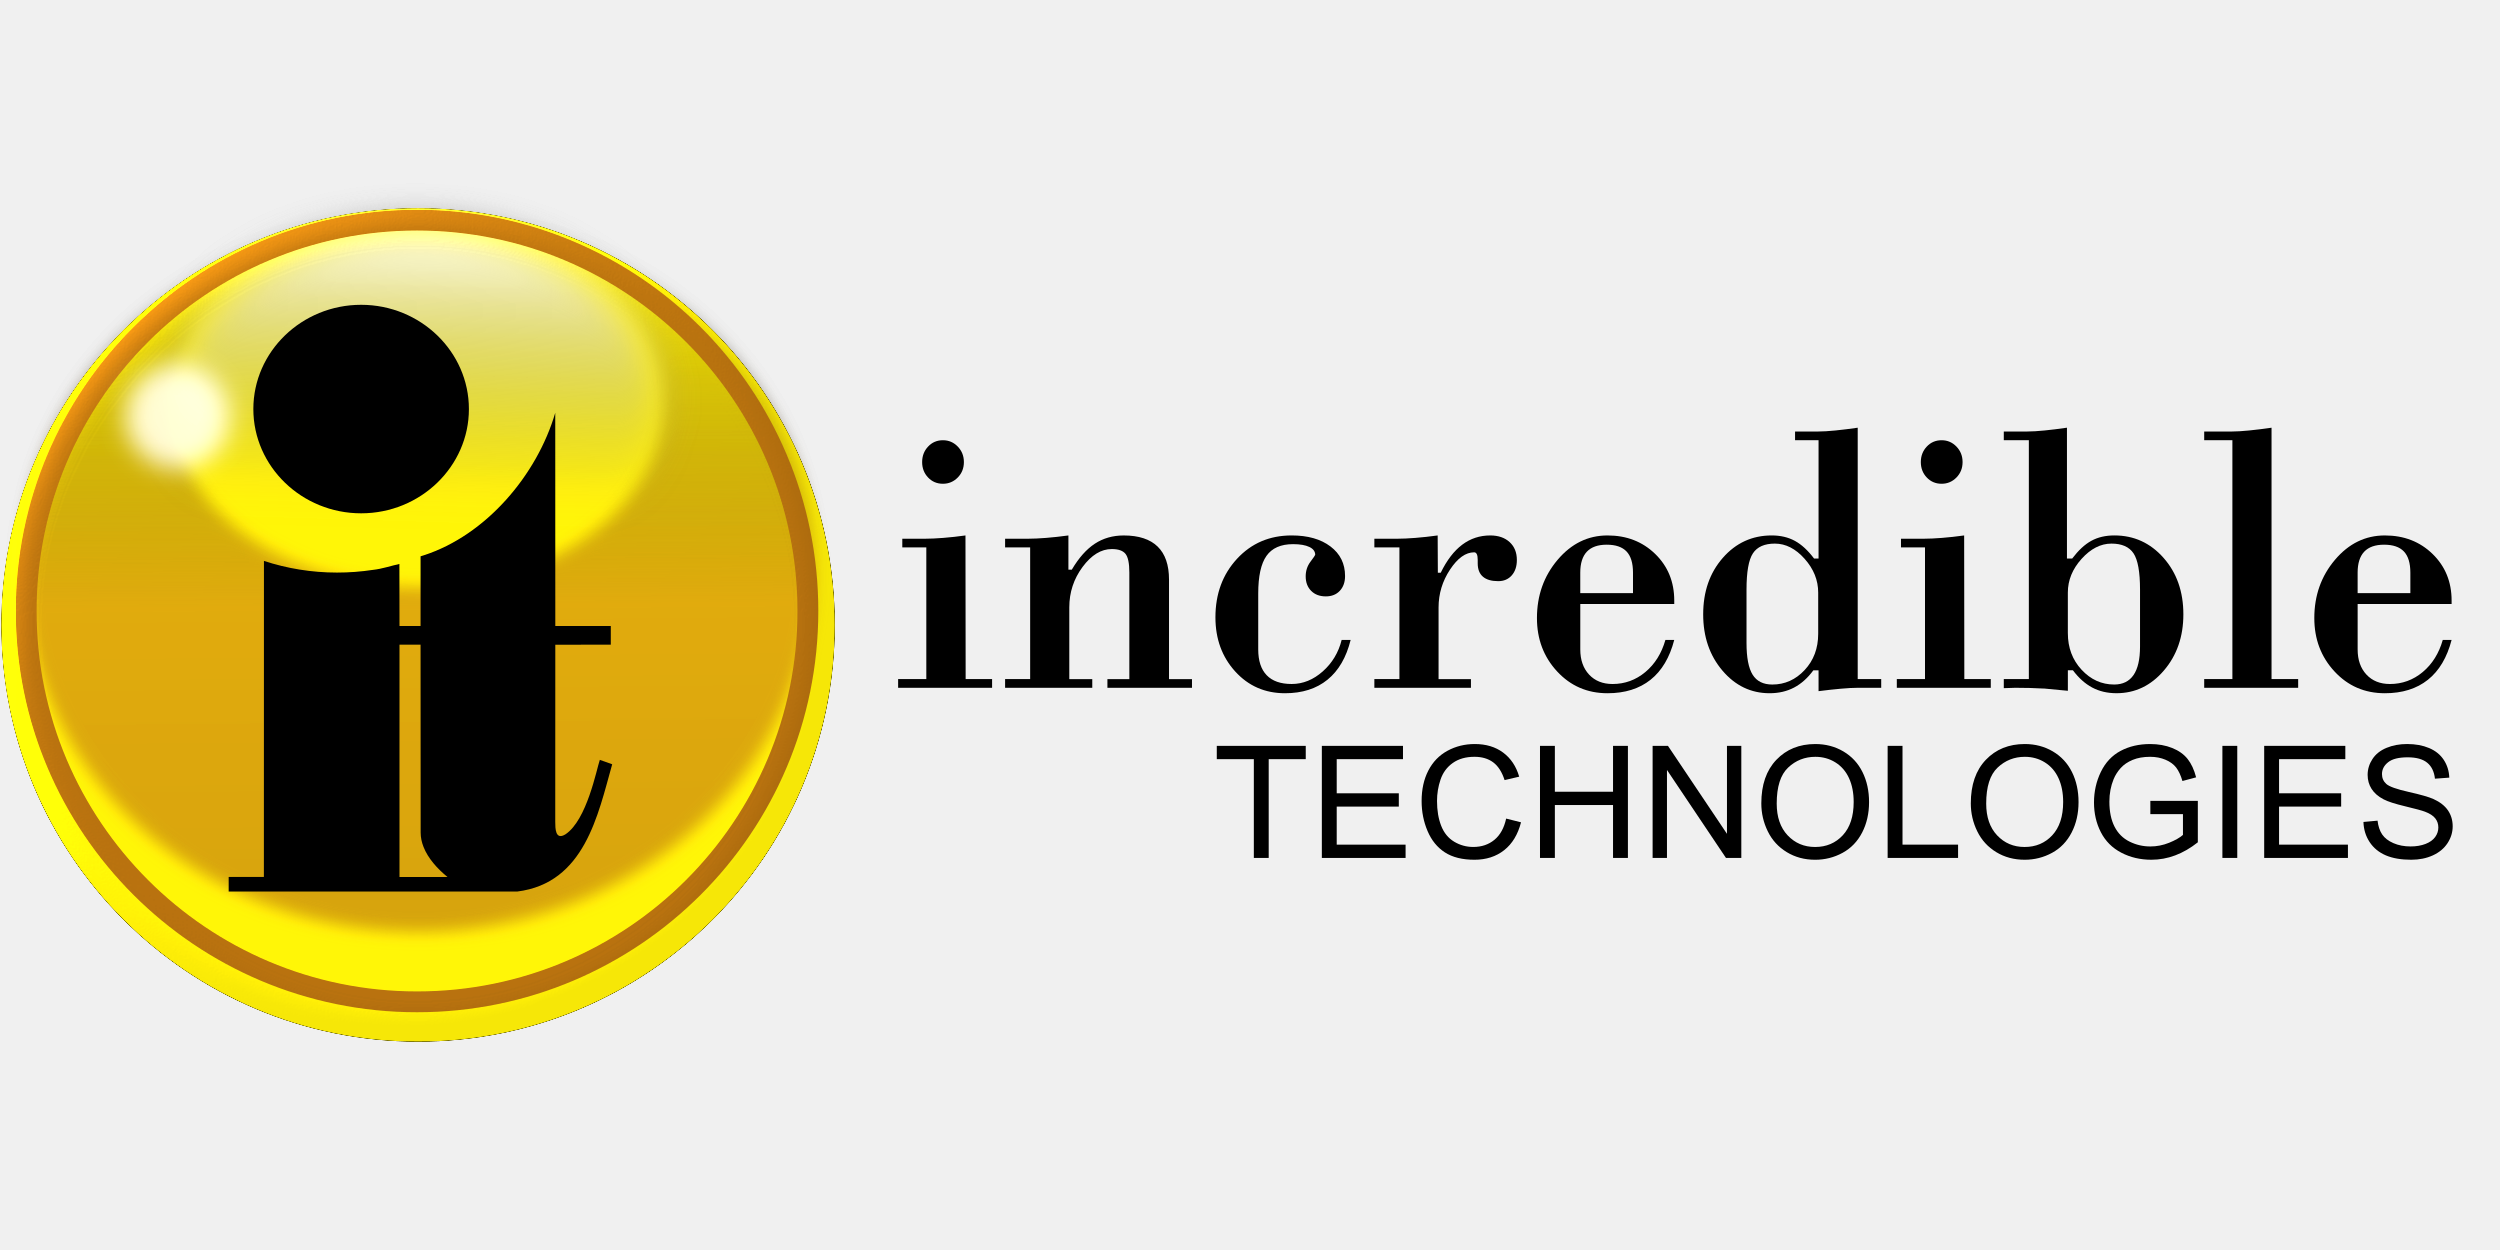
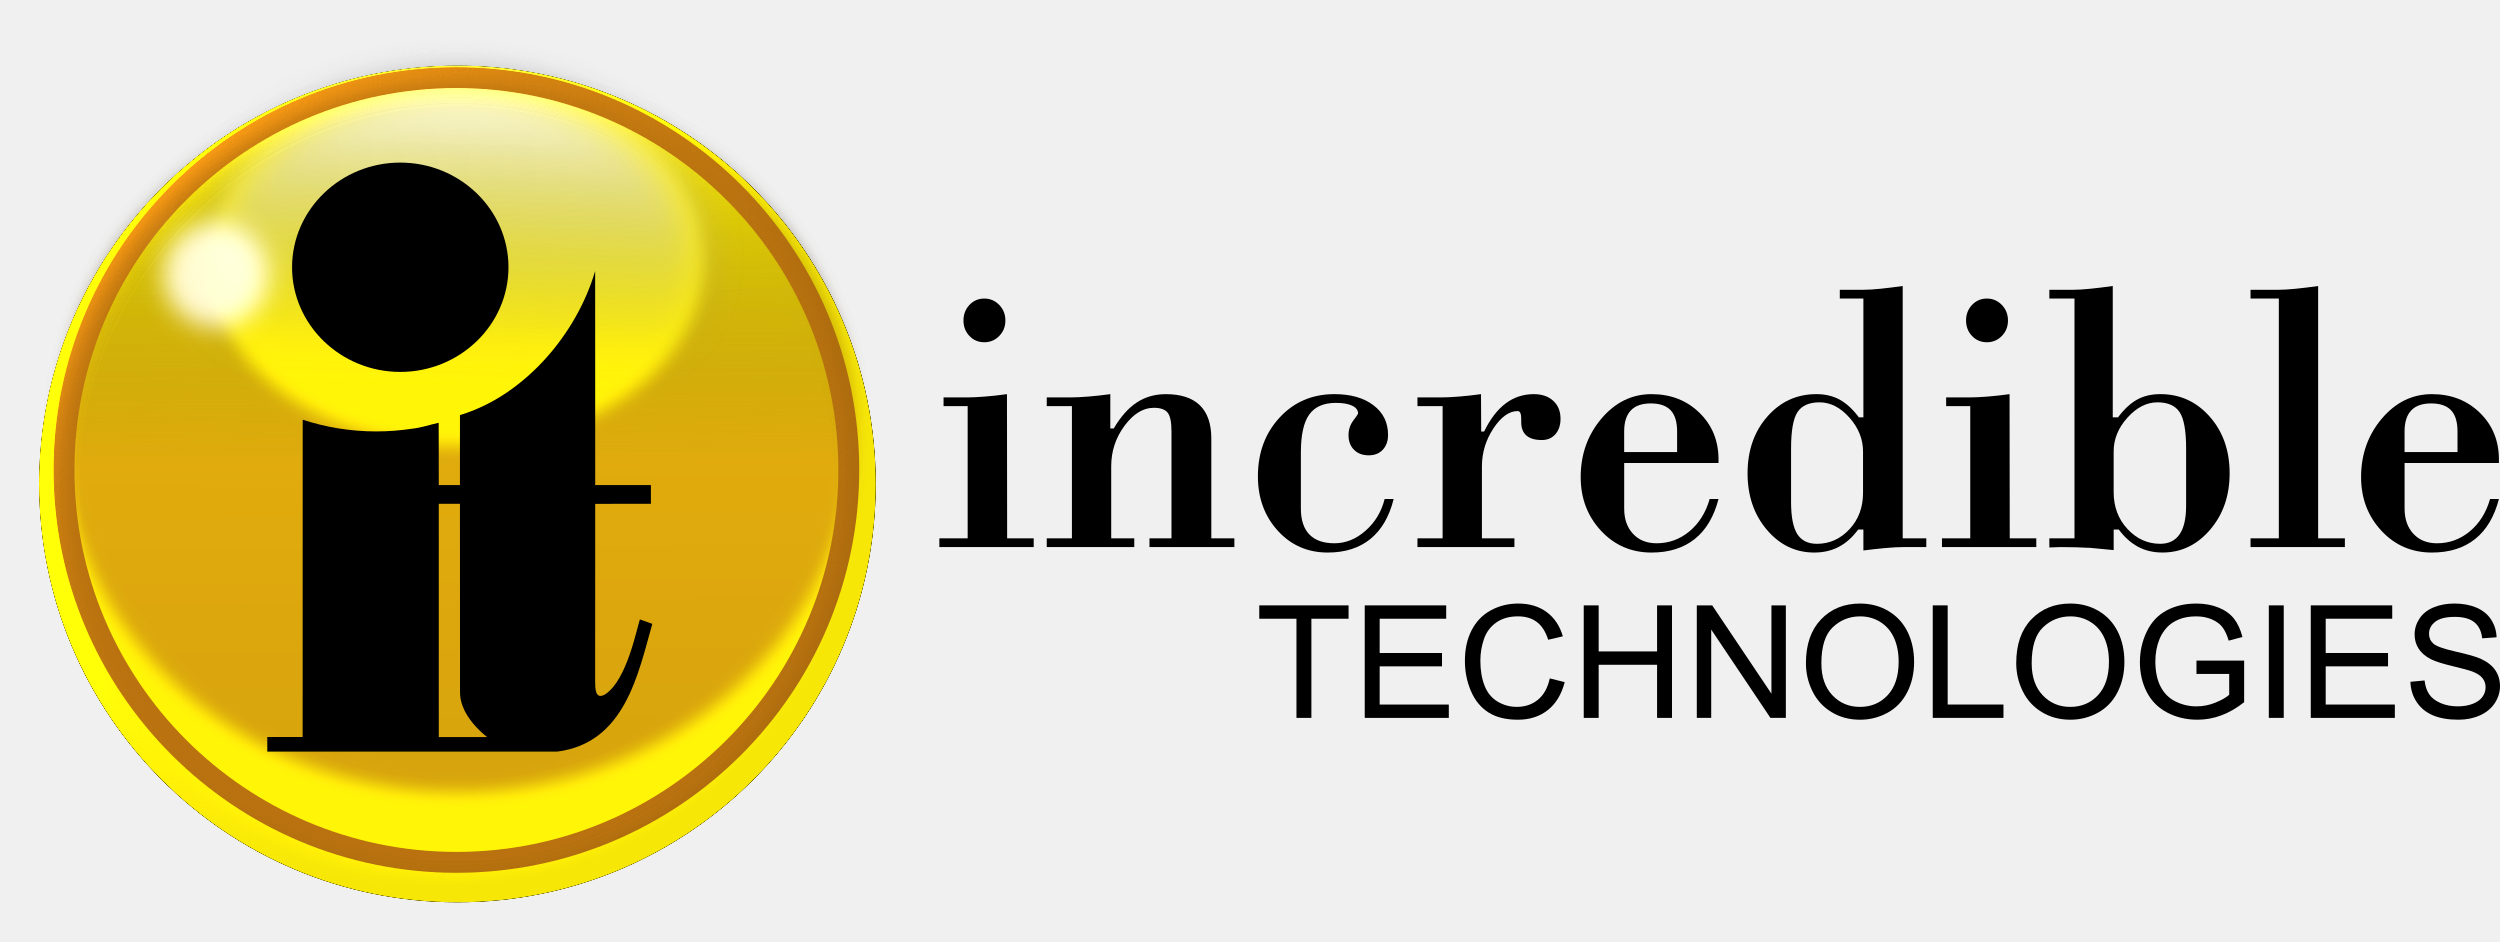
- <svg xmlns="http://www.w3.org/2000/svg" height="300" viewBox="0 0 600 300" width="600">
+ <svg xmlns="http://www.w3.org/2000/svg" height="173.128" viewBox="0 0 597.664 225.067" width="459.741">
  <filter id="a" color-interpolation-filters="sRGB" height="1.556" width="1.556" x="-.278" y="-.278">
    <feGaussianBlur stdDeviation="2.318" />
  </filter>
  <linearGradient id="b" gradientUnits="userSpaceOnUse" x1="100.162" x2="101.678" y1="53.658" y2="226.219">
    <stop offset="0" stop-opacity="0" />
    <stop offset=".528" stop-color="#bd750f" />
    <stop offset="1" stop-color="#ad6b0e" />
  </linearGradient>
  <filter id="c" color-interpolation-filters="sRGB" height="1.669" width="1.297" x="-.223" y="-.081">
    <feGaussianBlur in="SourceGraphic" result="blur" stdDeviation="3.9" />
    <feDiffuseLighting diffuseConstant="1" result="diffuse" surfaceScale="10">
      <feDistantLight azimuth="228" elevation="15" />
    </feDiffuseLighting>
-     <feComposite in="diffuse" in2="diffuse" k1="1" operator="arithmetic" result="composite1" />
-     <feComposite in="composite1" in2="SourceGraphic" k1="1" k3="1" operator="arithmetic" result="composite2" />
+     <feComposite in="diffuse" in2="diffuse" k1="1" k2="0" k3="0" k4="0" operator="arithmetic" result="composite1" />
+     <feComposite in="composite1" in2="SourceGraphic" k1="1" k2="0" k3="1" k4="0" operator="arithmetic" result="composite2" />
  </filter>
  <linearGradient id="d" gradientUnits="userSpaceOnUse" x1="117.481" x2="114.009" y1="-244.918" y2="-130.322">
    <stop offset="0" stop-color="#fff" />
    <stop offset=".197" stop-color="#fff" />
    <stop offset=".829" stop-color="#626262" stop-opacity="0" />
    <stop offset="1" stop-opacity="0" />
  </linearGradient>
  <filter id="e" color-interpolation-filters="sRGB" height="1.053" width="1.049" x="-.024" y="-.027">
    <feGaussianBlur stdDeviation="1.917" />
  </filter>
  <filter id="f" color-interpolation-filters="sRGB" height="1.252" width="1.184" x="-.092" y="-.126">
    <feGaussianBlur stdDeviation="4.519" />
  </filter>
-   <g stroke-width=".489" transform="matrix(2.004603 0 0 2.089387 215.5442 -366.061)">
+   <g stroke-width=".489" transform="matrix(2.004603 0 0 2.089387 224.5636 -400.3424)">
    <path d="m11.253 254.205h-11.25v-1h3.375v-15.125h-2.875v-1h2.804c.56 0 1.26-.031 2.1-.094s1.726-.156 2.659-.281l.021 16.5h3.166zm-8.375-25.927c0-.701.237-1.295.713-1.781.475-.486 1.067-.729 1.776-.729.695 0 1.287.243 1.776.729s.734 1.08.734 1.781-.245 1.292-.734 1.771-1.081.719-1.776.719c-.709 0-1.302-.239-1.776-.719-.476-.479-.713-1.07-.713-1.771z" />
    <path d="m23.248 254.205h-10.438v-1h3v-15.125h-3v-1h2.827c.559 0 1.254-.031 2.086-.094s1.721-.156 2.667-.281v3.93h.406c.832-1.353 1.75-2.346 2.754-2.979s2.158-.95 3.464-.95c1.792 0 3.144.425 4.055 1.273.91.849 1.366 2.114 1.366 3.798v.753 10.676h2.75v1h-10.125v-1h2.625v-12.247c0-1.062-.154-1.775-.462-2.142-.308-.365-.854-.549-1.641-.549-1.273 0-2.438.686-3.497 2.056-1.059 1.371-1.588 2.917-1.588 4.639v8.243h2.75v.999z" />
    <path d="m53.104 248.705h1.076c-.518 2.006-1.439 3.528-2.767 4.567-1.327 1.038-3.024 1.558-5.091 1.558-2.396 0-4.385-.834-5.963-2.502s-2.367-3.74-2.367-6.217c0-2.691.86-4.932 2.583-6.722 1.722-1.789 3.903-2.685 6.544-2.685 1.938 0 3.487.423 4.649 1.268s1.744 1.976 1.744 3.392c0 .702-.208 1.268-.624 1.697s-.976.644-1.679.644c-.732 0-1.317-.211-1.755-.634s-.656-.979-.656-1.667c0-.631.189-1.189.57-1.678.38-.487.57-.753.57-.796 0-.387-.233-.688-.699-.902-.467-.215-1.116-.323-1.948-.323-1.464 0-2.525.448-3.186 1.345s-.989 2.341-.989 4.333v6.416c0 1.302.337 2.289 1.012 2.961.674.672 1.671 1.008 2.991 1.008 1.349 0 2.59-.482 3.724-1.447 1.134-.966 1.887-2.171 2.261-3.616z" />
    <path d="m57.02 254.205v-1h3v-15.125h-3v-1h2.827c.547 0 1.241-.031 2.084-.094.842-.063 1.731-.156 2.668-.281l.022 4.282h.345c.728-1.435 1.584-2.507 2.568-3.217s2.104-1.065 3.359-1.065c.97 0 1.743.255 2.321.764.578.51.867 1.194.867 2.055 0 .732-.204 1.32-.61 1.765s-.945.667-1.615.667c-.814 0-1.428-.172-1.842-.516s-.62-.854-.62-1.527v-.388c0-.301-.036-.523-.107-.667-.071-.143-.178-.215-.32-.215-1.014 0-1.978.663-2.891 1.988s-1.369 2.775-1.369 4.352v8.223h3.875v1h-11.562z" />
    <path d="m91.866 248.705h1.057c-.545 2.021-1.49 3.547-2.837 4.578-1.347 1.03-3.065 1.547-5.156 1.547-2.406 0-4.416-.834-6.027-2.502s-2.417-3.711-2.417-6.131c0-2.591.823-4.82 2.471-6.689 1.647-1.868 3.639-2.803 5.974-2.803 2.291 0 4.196.71 5.715 2.128 1.519 1.419 2.278 3.203 2.278 5.353v.395h-11.25v5.219c0 1.201.351 2.163 1.052 2.886s1.638 1.083 2.811 1.083c1.474 0 2.783-.457 3.928-1.373 1.142-.917 1.943-2.146 2.401-3.691zm-3.881-5.375v-2.354c0-1.098-.257-1.907-.771-2.428s-1.306-.781-2.375-.781c-1.057 0-1.849.268-2.376.803s-.791 1.337-.791 2.406v2.354z" />
    <path d="m114.889 253.205h2.813v1h-2.813c-.543 0-1.228.035-2.055.108-.828.071-1.705.164-2.633.279v-2.396h-.623c-.676.885-1.444 1.545-2.306 1.98-.862.436-1.84.653-2.932.653-2.227 0-4.109-.866-5.646-2.599s-2.306-3.887-2.306-6.464c0-2.605.782-4.767 2.349-6.485 1.566-1.718 3.521-2.577 5.862-2.577 1.049 0 1.972.209 2.77.626.797.418 1.563 1.094 2.295 2.028h.537v-13.592h-2.813v-1h2.77c.557 0 1.252-.04 2.087-.121.834-.081 1.716-.187 2.644-.316zm-4.731-5.281v-4.658c0-1.416-.541-2.708-1.621-3.874-1.081-1.166-2.271-1.75-3.567-1.75-1.239 0-2.114.372-2.626 1.116s-.768 2.133-.768 4.164v6.14c0 1.676.244 2.889.734 3.641s1.275 1.127 2.356 1.127c1.499 0 2.789-.555 3.87-1.664 1.08-1.109 1.621-2.494 1.621-4.155v-.087z" />
    <path d="m130.82 254.205h-11.25v-1h3.375v-15.125h-2.875v-1h2.804c.56 0 1.26-.031 2.1-.094s1.726-.156 2.659-.281l.021 16.5h3.166zm-8.375-25.927c0-.701.237-1.295.713-1.781.475-.486 1.067-.729 1.776-.729.695 0 1.287.243 1.776.729s.734 1.08.734 1.781-.245 1.292-.734 1.771-1.081.719-1.776.719c-.709 0-1.302-.239-1.776-.719-.475-.479-.713-1.07-.713-1.771z" />
    <path d="m140.048 254.549-2.829-.259h-.107c-1.02-.058-2.139-.086-3.357-.086-.144 0-.366.007-.667.021-.302.014-.538.021-.71.021v-1.043h3v-27.438h-3v-1h2.827c.557 0 1.253-.04 2.089-.121s1.718-.187 2.646-.316v15.029h.628c.748-.949 1.514-1.629 2.297-2.039s1.7-.615 2.751-.615c2.344 0 4.307.859 5.889 2.577 1.582 1.719 2.373 3.88 2.373 6.485 0 2.563-.777 4.714-2.33 6.453-1.553 1.74-3.444 2.609-5.673 2.609-1.093 0-2.063-.218-2.912-.653s-1.618-1.096-2.308-1.98h-.606v2.355zm0-6.625c0 1.676.548 3.078 1.646 4.209s2.397 1.696 3.899 1.696c1.024 0 1.797-.361 2.316-1.085.52-.723.78-1.814.78-3.275v-.408-6.139c0-2.031-.261-3.42-.78-4.164s-1.4-1.116-2.642-1.116c-1.285 0-2.477.584-3.574 1.75s-1.646 2.458-1.646 3.874v4.658z" />
    <path d="m159.747 225.767h-3.375v-1h3.289c.559 0 1.262-.04 2.107-.121s1.734-.187 2.666-.316v28.875h3.188v1h-11.25v-1h3.375z" />
    <path d="m184.935 248.705h1.057c-.545 2.021-1.49 3.547-2.837 4.578-1.347 1.03-3.065 1.547-5.156 1.547-2.406 0-4.416-.834-6.027-2.502s-2.417-3.711-2.417-6.131c0-2.591.823-4.82 2.471-6.689 1.647-1.868 3.639-2.803 5.974-2.803 2.291 0 4.196.71 5.715 2.128 1.519 1.419 2.278 3.203 2.278 5.353v.395h-11.25v5.219c0 1.201.351 2.163 1.052 2.886s1.638 1.083 2.811 1.083c1.474 0 2.783-.457 3.928-1.373 1.142-.917 1.943-2.146 2.401-3.691zm-3.881-5.375v-2.354c0-1.098-.257-1.907-.771-2.428s-1.306-.781-2.375-.781c-1.057 0-1.849.268-2.376.803s-.791 1.337-.791 2.406v2.354z" />
  </g>
-   <g stroke-width=".499" transform="matrix(2.003643 0 0 2.001504 216.0145 -344.8375)">
+   <g stroke-width=".499" transform="matrix(2.003643 0 0 2.001504 225.034 -379.1189)">
    <path d="m42.376 275.164v-11.844h-4.438v-1.594h10.656v1.594h-4.438v11.844z" />
    <path d="m50.522 275.164v-13.438h9.719v1.594h-7.938v4.094h7.438v1.594h-7.438v4.563h8.25v1.594h-10.031z" />
    <path d="m72.599 270.445 1.781.447c-.374 1.46-1.046 2.573-2.017 3.34s-2.158 1.15-3.56 1.15c-1.452 0-2.632-.295-3.542-.884s-1.602-1.441-2.076-2.558-.712-2.315-.712-3.597c0-1.397.268-2.616.805-3.656.536-1.04 1.299-1.831 2.29-2.371s2.08-.81 3.269-.81c1.349 0 2.482.342 3.402 1.026.919.685 1.56 1.647 1.922 2.888l-1.75.411c-.313-.974-.767-1.683-1.361-2.127s-1.343-.667-2.244-.667c-1.036 0-1.902.246-2.598.739s-1.185 1.155-1.467 1.986-.423 1.688-.423 2.571c0 1.139.167 2.132.5 2.981s.852 1.484 1.556 1.904 1.466.63 2.287.63c.997 0 1.842-.286 2.534-.858.691-.57 1.159-1.419 1.404-2.545z" />
    <path d="m76.652 275.164v-13.438h1.781v5.5h6.969v-5.5h1.781v13.438h-1.781v-6.344h-6.969v6.344z" />
    <path d="m90.142 275.164v-13.438h1.838l7.068 10.548v-10.548h1.719v13.438h-1.838l-7.068-10.549v10.549z" />
    <path d="m103.163 268.623c0-2.226.601-3.968 1.804-5.227s2.756-1.889 4.658-1.889c1.246 0 2.369.295 3.369.887s1.763 1.416 2.288 2.474c.524 1.059.787 2.258.787 3.6 0 1.359-.276 2.576-.829 3.649s-1.335 1.886-2.348 2.438-2.104.828-3.276.828c-1.271 0-2.406-.305-3.406-.915-1.001-.609-1.759-1.441-2.274-2.497-.516-1.055-.773-2.172-.773-3.348zm1.844.022c0 1.614.437 2.885 1.311 3.813s1.971 1.393 3.289 1.393c1.344 0 2.449-.47 3.317-1.407.867-.938 1.302-2.268 1.302-3.99 0-1.09-.186-2.041-.557-2.854s-.914-1.442-1.629-1.89-1.517-.671-2.405-.671c-1.264 0-2.352.431-3.262 1.292-.911.861-1.366 2.299-1.366 4.314z" />
    <path d="m118.294 275.163v-13.438h1.781v11.844h6.656v1.594z" />
    <path d="m128.255 268.623c0-2.226.601-3.968 1.804-5.228 1.203-1.259 2.756-1.889 4.658-1.889 1.246 0 2.369.296 3.369.888s1.763 1.416 2.288 2.474c.524 1.059.787 2.258.787 3.6 0 1.359-.276 2.576-.829 3.649s-1.335 1.886-2.348 2.438-2.104.827-3.276.827c-1.271 0-2.406-.305-3.406-.914-1.001-.609-1.759-1.442-2.274-2.497s-.773-2.172-.773-3.348zm1.844.022c0 1.613.437 2.885 1.311 3.813.874.929 1.971 1.393 3.289 1.393 1.344 0 2.449-.469 3.317-1.406.867-.938 1.302-2.268 1.302-3.99 0-1.09-.186-2.041-.557-2.854s-.914-1.442-1.629-1.89-1.517-.672-2.405-.672c-1.264 0-2.352.432-3.262 1.293-.911.86-1.366 2.298-1.366 4.313z" />
    <path d="m149.761 269.913v-1.594h5.688v4.971c-.875.694-1.776 1.217-2.706 1.566-.93.351-1.884.525-2.861.525-1.321 0-2.521-.282-3.601-.847s-1.895-1.38-2.444-2.448c-.551-1.067-.825-2.26-.825-3.578 0-1.306.273-2.524.82-3.656s1.334-1.973 2.361-2.521c1.026-.549 2.209-.824 3.548-.824.972 0 1.851.158 2.637.473.785.315 1.4.755 1.847 1.317.446.563.786 1.298 1.019 2.203l-1.639.44c-.201-.684-.451-1.221-.749-1.611s-.724-.703-1.276-.938c-.554-.234-1.168-.353-1.843-.353-.81 0-1.509.124-2.099.371s-1.066.572-1.428.975c-.362.402-.644.845-.844 1.326-.341.829-.511 1.729-.511 2.699 0 1.195.205 2.195.615 3.001.41.805 1.008 1.402 1.793 1.793.784.391 1.618.585 2.5.585.766 0 1.514-.146 2.244-.441.729-.295 1.283-.609 1.66-.944v-2.489h-3.906z" />
    <path d="m158.392 275.163v-13.438h1.781v13.438z" />
    <path d="m163.398 275.163v-13.438h9.719v1.594h-7.938v4.094h7.438v1.594h-7.438v4.563h8.25v1.594h-10.031z" />
    <path d="m175.288 270.85 1.688-.156c.079.672.264 1.223.553 1.652.289.431.738.778 1.348 1.044s1.294.397 2.056.397c.676 0 1.272-.101 1.79-.302s.903-.478 1.156-.828.379-.732.379-1.146c0-.419-.124-.785-.372-1.098s-.652-.575-1.213-.788c-.359-.14-1.155-.357-2.386-.652s-2.095-.574-2.59-.838c-.643-.336-1.121-.753-1.436-1.251s-.473-1.057-.473-1.674c0-.679.192-1.313.578-1.902.385-.59.947-1.038 1.687-1.344s1.562-.459 2.466-.459c.996 0 1.875.161 2.636.483s1.346.796 1.755 1.422.63 1.335.66 2.126l-1.719.125c-.092-.845-.4-1.483-.928-1.915s-1.306-.647-2.335-.647c-1.073 0-1.854.196-2.345.589s-.736.865-.736 1.419c0 .481.174.877.521 1.187.341.311 1.231.629 2.673.954s2.433.61 2.973.854c.785.359 1.365.814 1.74 1.365.374.552.562 1.187.562 1.904 0 .713-.204 1.385-.613 2.015s-.997 1.12-1.763 1.471c-.767.35-1.629.524-2.588.524-1.215 0-2.232-.177-3.054-.529-.821-.354-1.466-.885-1.933-1.595-.466-.709-.712-1.511-.737-2.407z" />
  </g>
-   <g filter="url(#c)" transform="translate(-13.84734 271.1534)">
+   <g filter="url(#c)" transform="translate(-4.827889 236.872)">
    <circle cx="114.188" cy="-121.165" fill="#f6e707" r="100" />
    <path d="m100.338 51.447a94.601 86.108 0 0 0 -94.6 86.107 94.601 86.108 0 0 0 94.6 86.109 94.601 86.108 0 0 0 94.602-86.109 94.601 86.108 0 0 0 -94.602-86.107zm-.176 2.211a58.879 43.587 0 0 1 58.879 43.586 58.879 43.587 0 0 1 -58.879 43.588 58.879 43.587 0 0 1 -58.879-43.588 58.879 43.587 0 0 1 58.879-43.586z" fill="url(#b)" filter="url(#e)" opacity=".625" transform="translate(13.84734 -271.1534)" />
    <ellipse cx="113.51" cy="-173.602" fill="url(#d)" filter="url(#f)" rx="59.053" ry="43.064" />
    <ellipse cx="113.937" cy="-124.517" fill="none" rx="93.804" ry="93.803" stroke="#ad6b0e" stroke-linecap="round" stroke-linejoin="round" stroke-width="5" />
    <circle cx="55.728" cy="-172.549" fill="#fff" fill-opacity=".761" filter="url(#a)" r="10" transform="matrix(1.25 0 0 1.25 -13.26942 44.48069)" />
    <g stroke-width="1">
      <path d="m160.438-116.435-13.318.018-.014 42.482c.014 1.503-.03 4.551 2.451 3.018 5.166-3.441 7.459-15.585 8.248-17.872l2.969 1.06c-3.422 12.142-6.614 28.514-22.781 30.545h-22.5v-3.486h5.761c-2.461-2.006-4.687-4.478-5.761-7.226v-69.965c15.04-4.844 27.255-19.325 31.614-34.218l.013 51.171h13.318v4.473zm-44.945 59.251h-46.763v-3.502h8.448l.016-75.846c5.502 1.806 11.407 2.798 17.527 2.798 2.926 0 5.798-.225 8.606-.648 2.272-.243 4.425-1.008 6.376-1.42l.021 14.892h5.06v-16.732c.254-.064.479-.137.709-.221v69.965c-.442-1.108-.688-2.267-.688-3.466l-.021-45.073h-5.06v55.765h5.769v3.486z" />
      <path d="m100.519-198.001c14.247 0 25.866 11.24 25.866 25.019 0 13.783-11.619 25.025-25.866 25.025-14.244 0-25.868-11.242-25.868-25.025 0-13.779 11.624-25.019 25.868-25.019z" />
    </g>
  </g>
</svg>
